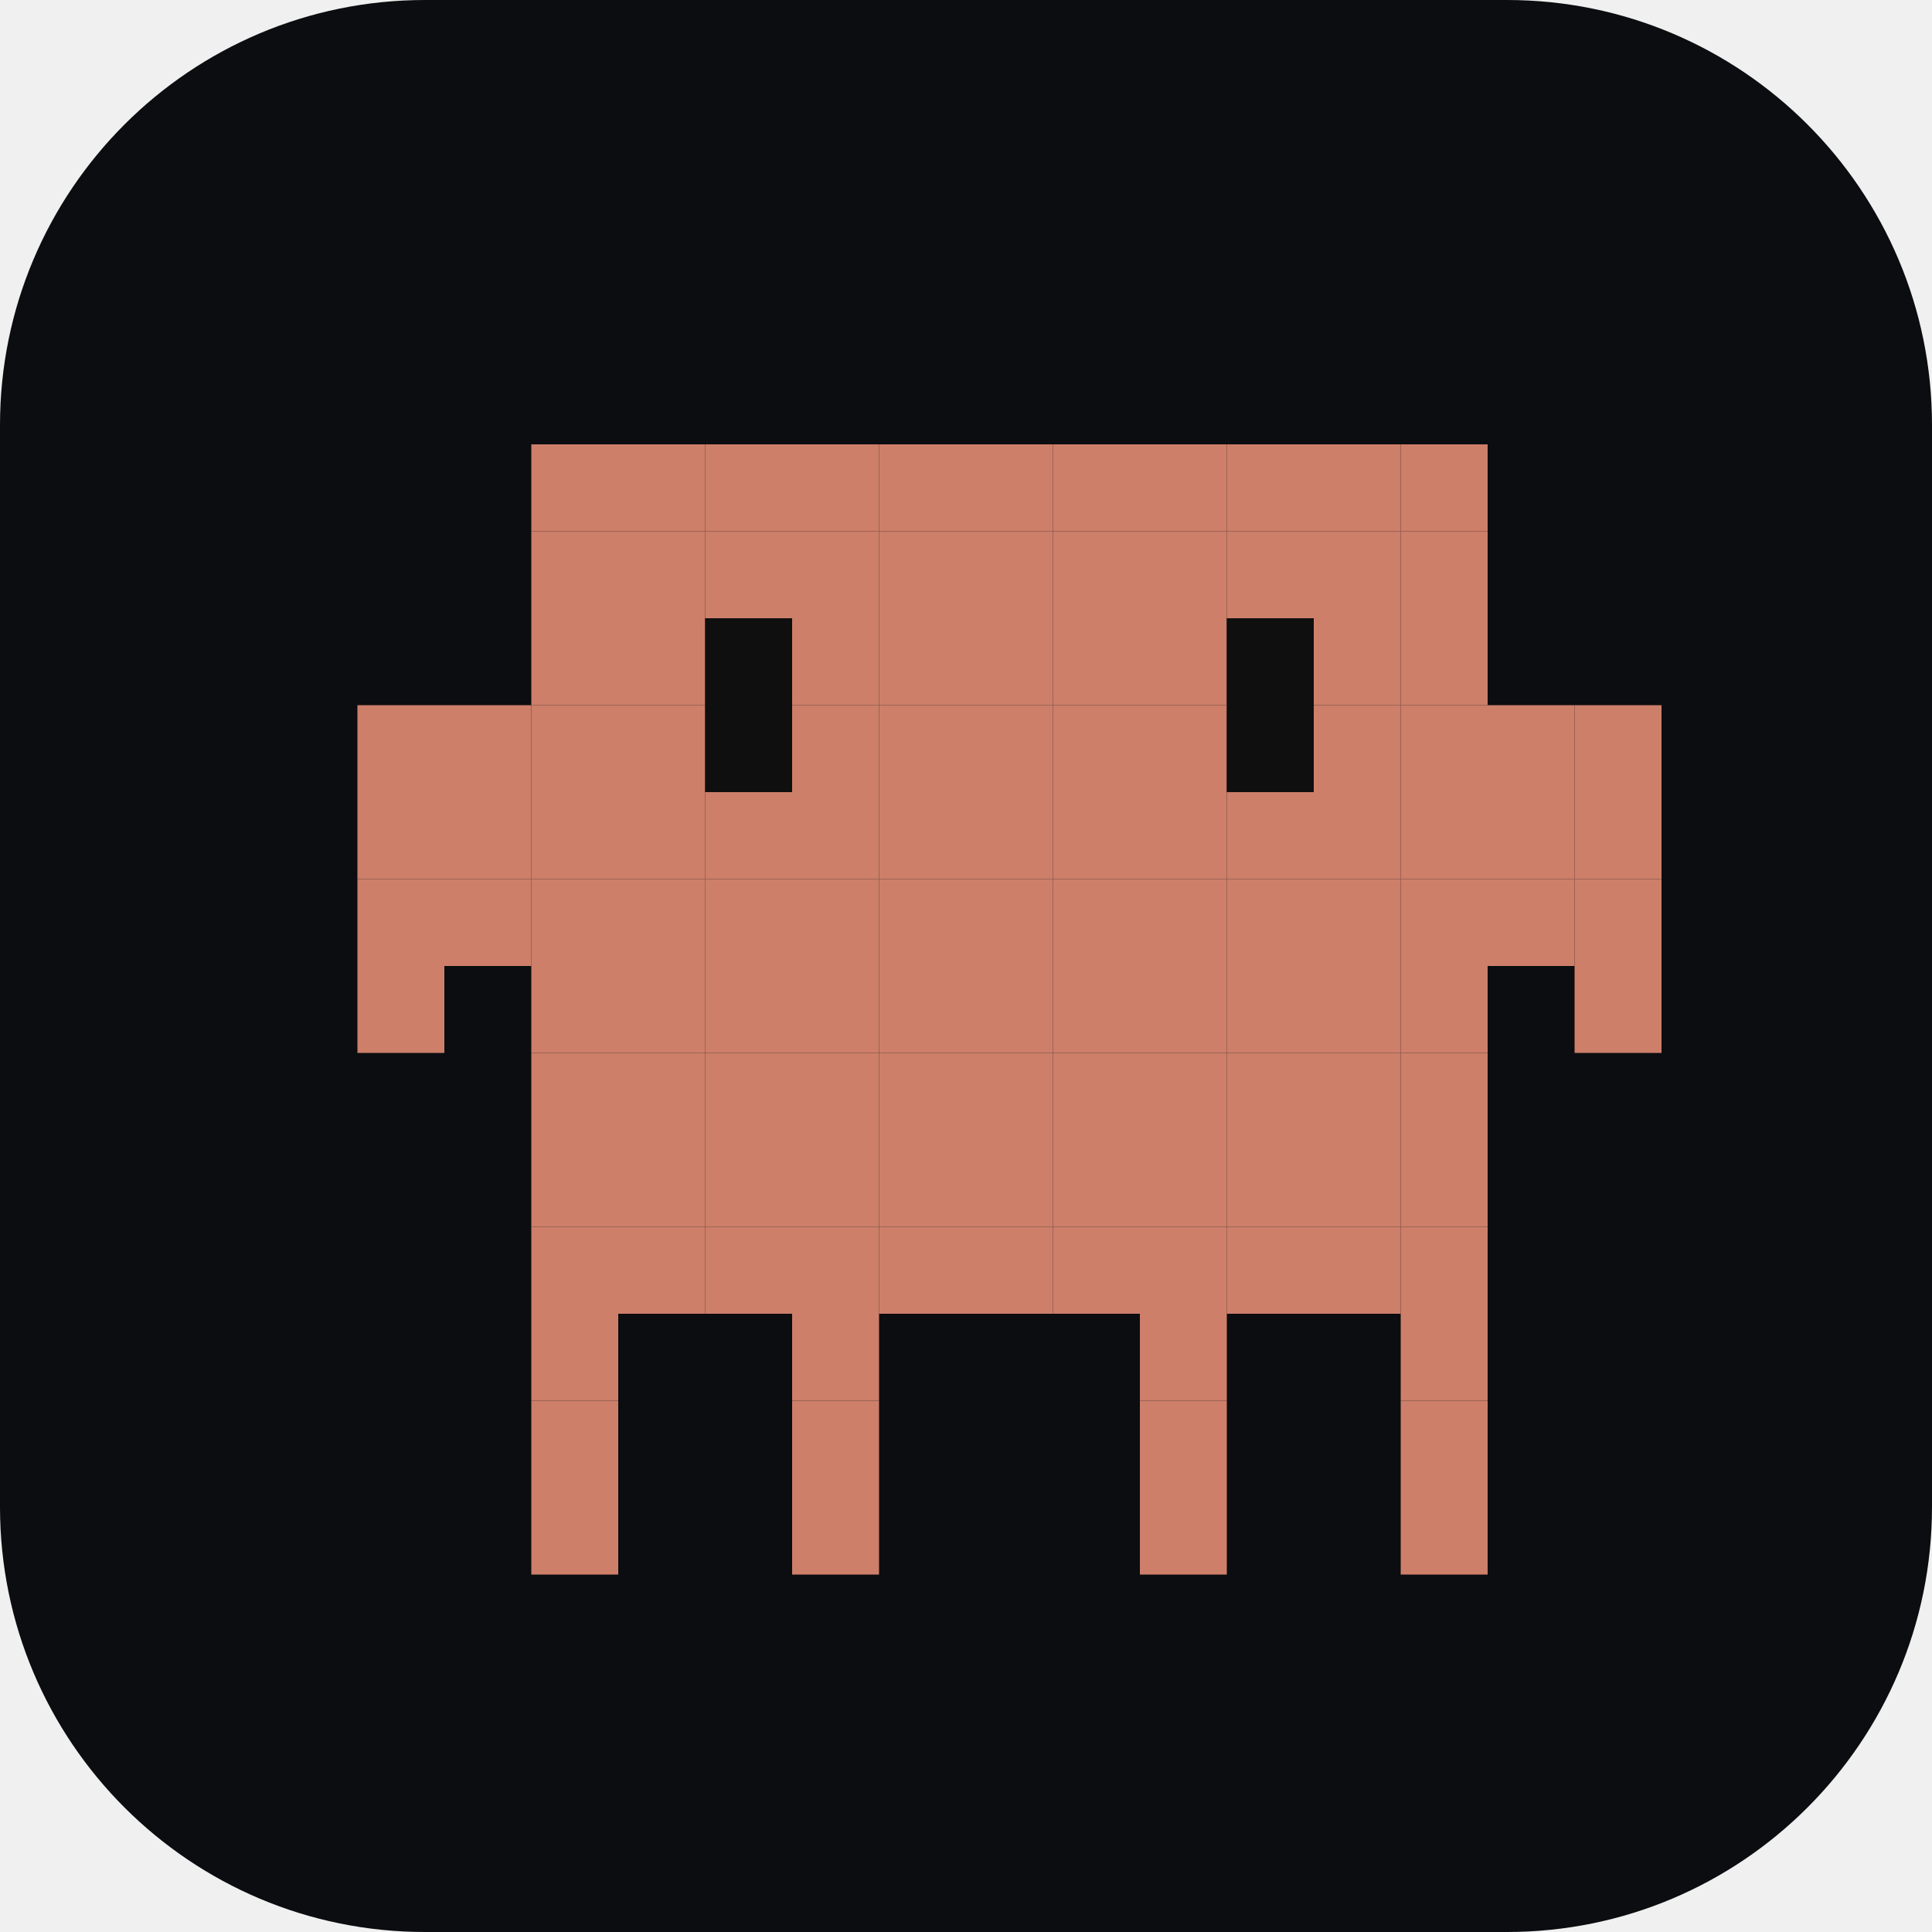
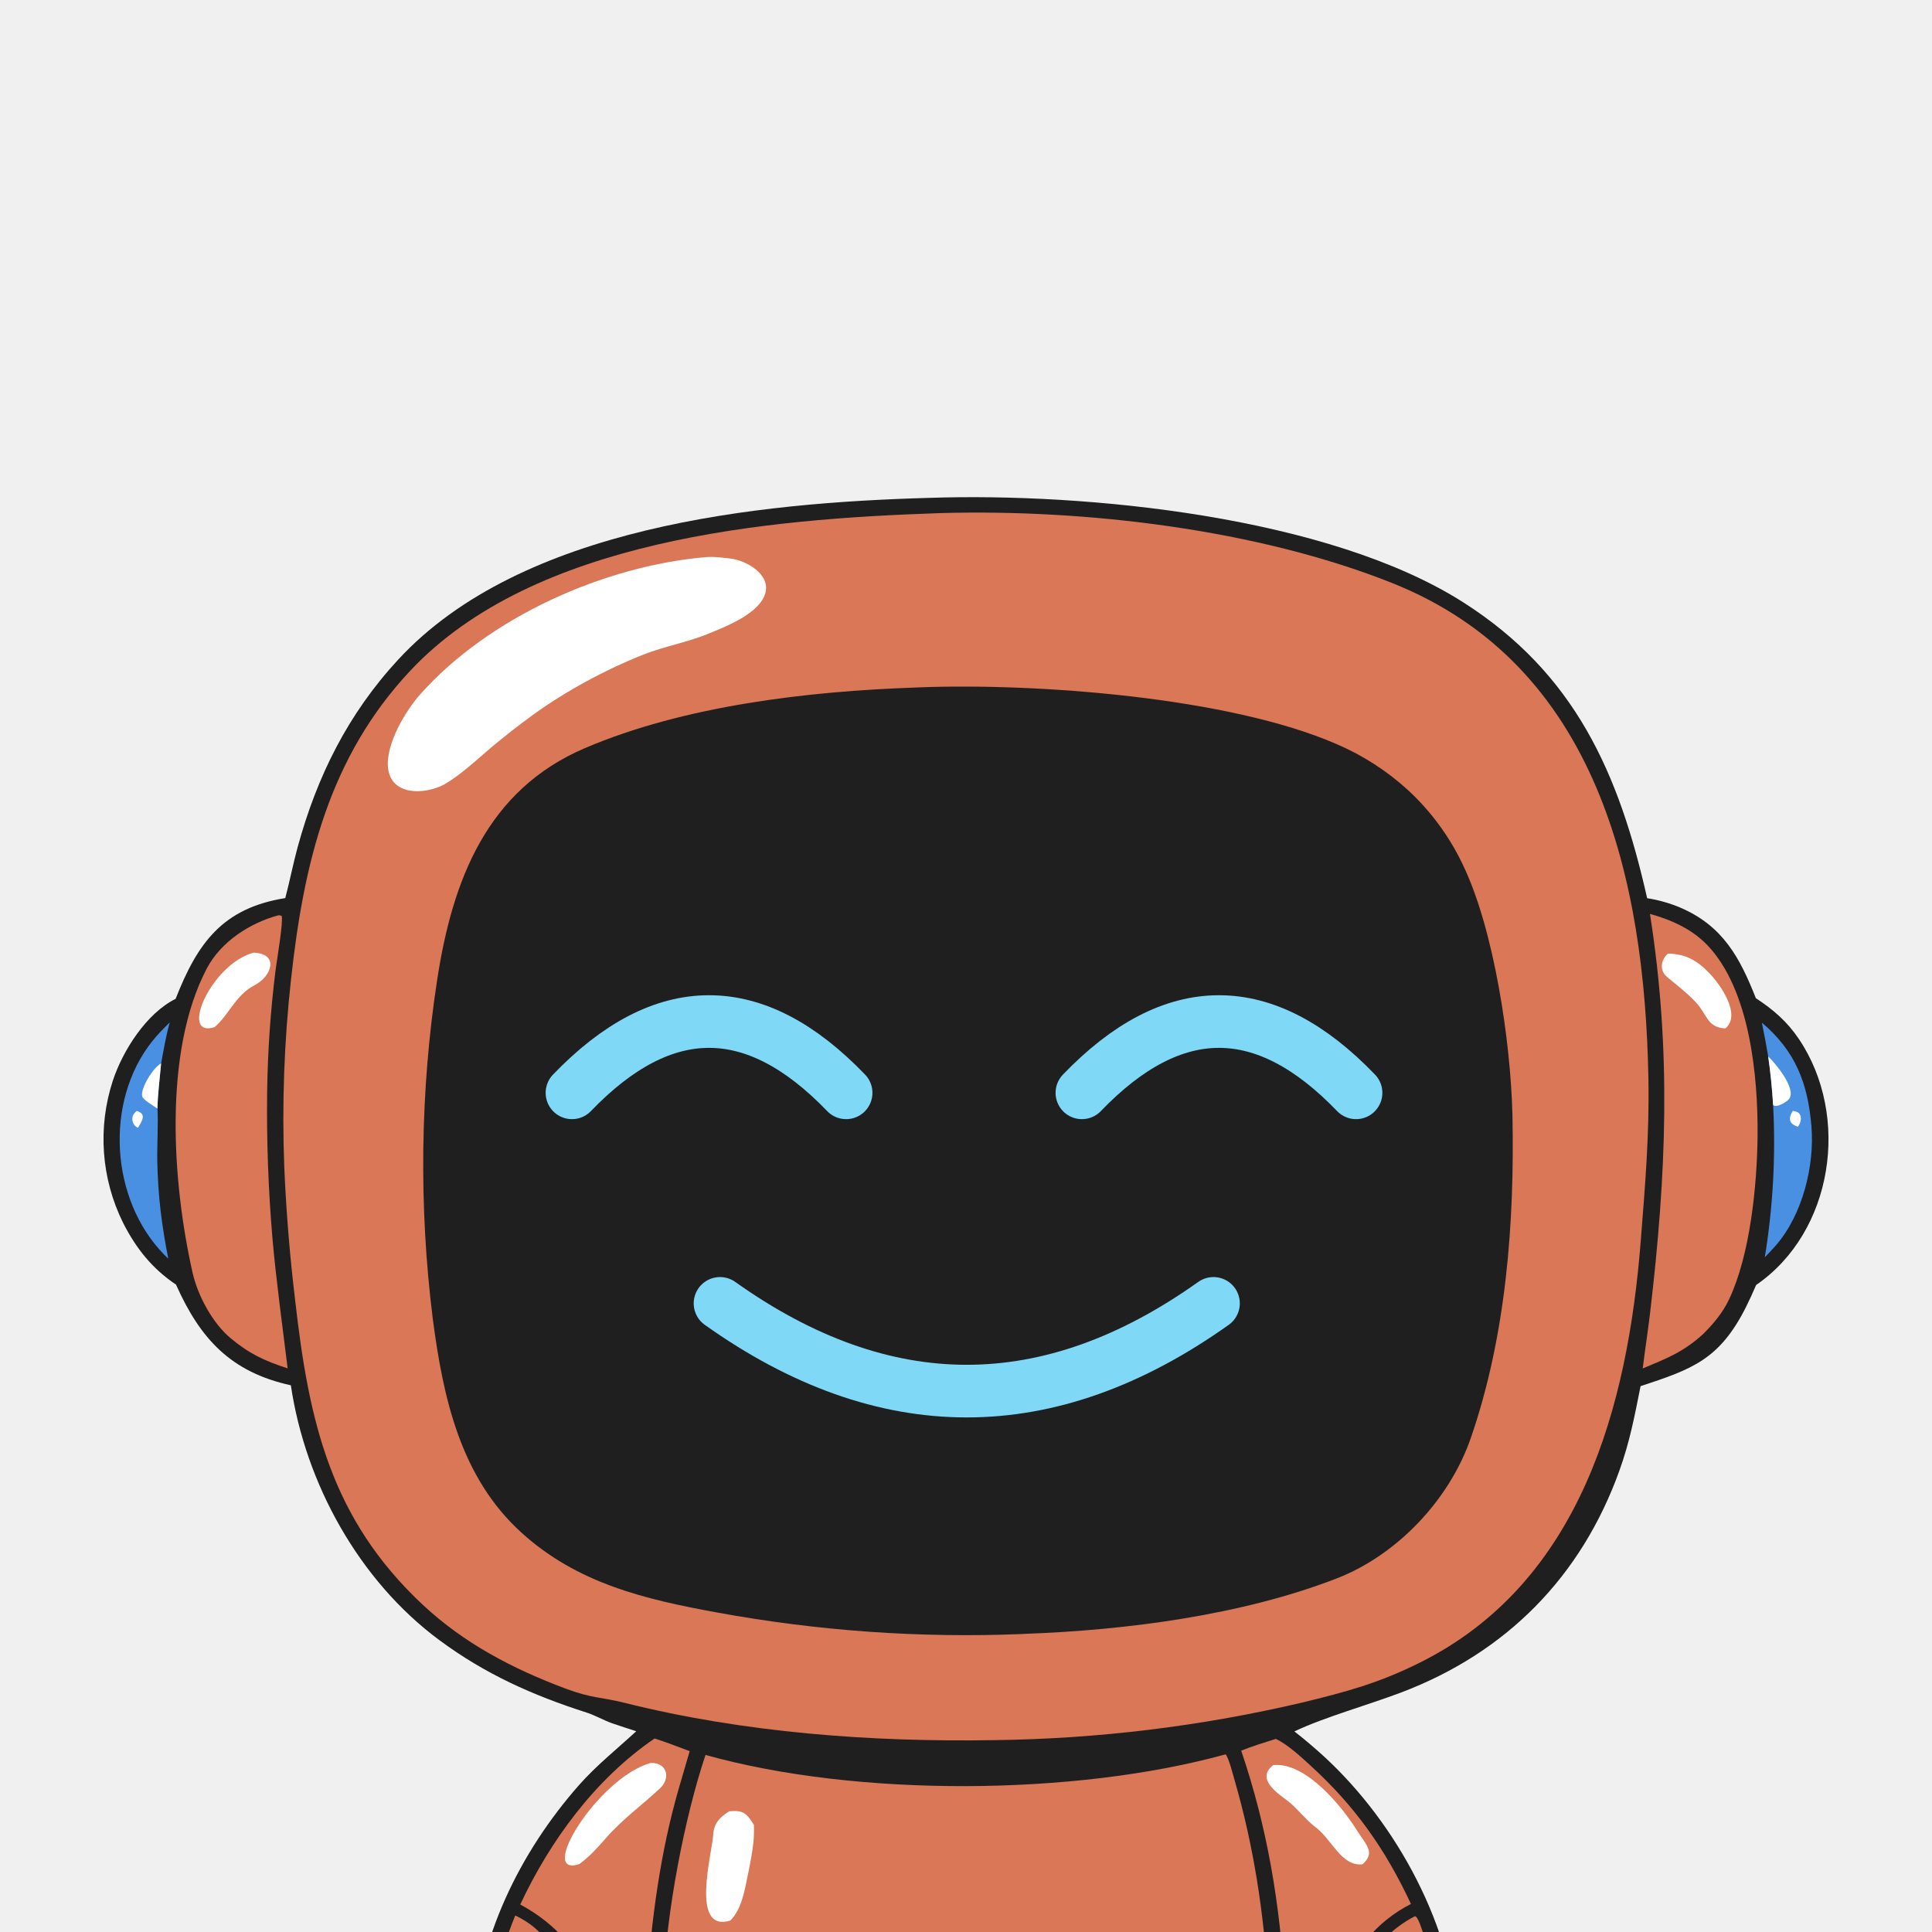
- <svg xmlns="http://www.w3.org/2000/svg" viewBox="0 0 200 200" width="200" height="200">
-   <rect width="200" height="200" rx="44" fill="#0b0d10" />
-   <rect x="55" y="46" width="9" height="9" fill="#CD7F6A" />
-   <rect x="64" y="46" width="9" height="9" fill="#CD7F6A" />
-   <rect x="73" y="46" width="9" height="9" fill="#CD7F6A" />
-   <rect x="82" y="46" width="9" height="9" fill="#CD7F6A" />
-   <rect x="91" y="46" width="9" height="9" fill="#CD7F6A" />
-   <rect x="100" y="46" width="9" height="9" fill="#CD7F6A" />
-   <rect x="109" y="46" width="9" height="9" fill="#CD7F6A" />
-   <rect x="118" y="46" width="9" height="9" fill="#CD7F6A" />
-   <rect x="127" y="46" width="9" height="9" fill="#CD7F6A" />
-   <rect x="136" y="46" width="9" height="9" fill="#CD7F6A" />
-   <rect x="145" y="46" width="9" height="9" fill="#CD7F6A" />
-   <rect x="55" y="55" width="9" height="9" fill="#CD7F6A" />
-   <rect x="64" y="55" width="9" height="9" fill="#CD7F6A" />
-   <rect x="73" y="55" width="9" height="9" fill="#CD7F6A" />
-   <rect x="82" y="55" width="9" height="9" fill="#CD7F6A" />
-   <rect x="91" y="55" width="9" height="9" fill="#CD7F6A" />
-   <rect x="100" y="55" width="9" height="9" fill="#CD7F6A" />
-   <rect x="109" y="55" width="9" height="9" fill="#CD7F6A" />
-   <rect x="118" y="55" width="9" height="9" fill="#CD7F6A" />
-   <rect x="127" y="55" width="9" height="9" fill="#CD7F6A" />
-   <rect x="136" y="55" width="9" height="9" fill="#CD7F6A" />
-   <rect x="145" y="55" width="9" height="9" fill="#CD7F6A" />
-   <rect x="55" y="64" width="9" height="9" fill="#CD7F6A" />
-   <rect x="64" y="64" width="9" height="9" fill="#CD7F6A" />
-   <rect x="73" y="64" width="9" height="9" fill="#0f0f0f" />
-   <rect x="82" y="64" width="9" height="9" fill="#CD7F6A" />
-   <rect x="91" y="64" width="9" height="9" fill="#CD7F6A" />
-   <rect x="100" y="64" width="9" height="9" fill="#CD7F6A" />
-   <rect x="109" y="64" width="9" height="9" fill="#CD7F6A" />
-   <rect x="118" y="64" width="9" height="9" fill="#CD7F6A" />
-   <rect x="127" y="64" width="9" height="9" fill="#0f0f0f" />
-   <rect x="136" y="64" width="9" height="9" fill="#CD7F6A" />
-   <rect x="145" y="64" width="9" height="9" fill="#CD7F6A" />
-   <rect x="37" y="73" width="9" height="9" fill="#CD7F6A" />
-   <rect x="46" y="73" width="9" height="9" fill="#CD7F6A" />
-   <rect x="55" y="73" width="9" height="9" fill="#CD7F6A" />
-   <rect x="64" y="73" width="9" height="9" fill="#CD7F6A" />
-   <rect x="73" y="73" width="9" height="9" fill="#0f0f0f" />
-   <rect x="82" y="73" width="9" height="9" fill="#CD7F6A" />
-   <rect x="91" y="73" width="9" height="9" fill="#CD7F6A" />
-   <rect x="100" y="73" width="9" height="9" fill="#CD7F6A" />
-   <rect x="109" y="73" width="9" height="9" fill="#CD7F6A" />
-   <rect x="118" y="73" width="9" height="9" fill="#CD7F6A" />
-   <rect x="127" y="73" width="9" height="9" fill="#0f0f0f" />
-   <rect x="136" y="73" width="9" height="9" fill="#CD7F6A" />
-   <rect x="145" y="73" width="9" height="9" fill="#CD7F6A" />
-   <rect x="154" y="73" width="9" height="9" fill="#CD7F6A" />
-   <rect x="163" y="73" width="9" height="9" fill="#CD7F6A" />
-   <rect x="37" y="82" width="9" height="9" fill="#CD7F6A" />
-   <rect x="46" y="82" width="9" height="9" fill="#CD7F6A" />
-   <rect x="55" y="82" width="9" height="9" fill="#CD7F6A" />
-   <rect x="64" y="82" width="9" height="9" fill="#CD7F6A" />
-   <rect x="73" y="82" width="9" height="9" fill="#CD7F6A" />
-   <rect x="82" y="82" width="9" height="9" fill="#CD7F6A" />
-   <rect x="91" y="82" width="9" height="9" fill="#CD7F6A" />
-   <rect x="100" y="82" width="9" height="9" fill="#CD7F6A" />
-   <rect x="109" y="82" width="9" height="9" fill="#CD7F6A" />
-   <rect x="118" y="82" width="9" height="9" fill="#CD7F6A" />
-   <rect x="127" y="82" width="9" height="9" fill="#CD7F6A" />
-   <rect x="136" y="82" width="9" height="9" fill="#CD7F6A" />
-   <rect x="145" y="82" width="9" height="9" fill="#CD7F6A" />
-   <rect x="154" y="82" width="9" height="9" fill="#CD7F6A" />
-   <rect x="163" y="82" width="9" height="9" fill="#CD7F6A" />
-   <rect x="37" y="91" width="9" height="9" fill="#CD7F6A" />
-   <rect x="46" y="91" width="9" height="9" fill="#CD7F6A" />
-   <rect x="55" y="91" width="9" height="9" fill="#CD7F6A" />
-   <rect x="64" y="91" width="9" height="9" fill="#CD7F6A" />
-   <rect x="73" y="91" width="9" height="9" fill="#CD7F6A" />
-   <rect x="82" y="91" width="9" height="9" fill="#CD7F6A" />
-   <rect x="91" y="91" width="9" height="9" fill="#CD7F6A" />
-   <rect x="100" y="91" width="9" height="9" fill="#CD7F6A" />
-   <rect x="109" y="91" width="9" height="9" fill="#CD7F6A" />
-   <rect x="118" y="91" width="9" height="9" fill="#CD7F6A" />
-   <rect x="127" y="91" width="9" height="9" fill="#CD7F6A" />
-   <rect x="136" y="91" width="9" height="9" fill="#CD7F6A" />
-   <rect x="145" y="91" width="9" height="9" fill="#CD7F6A" />
-   <rect x="154" y="91" width="9" height="9" fill="#CD7F6A" />
-   <rect x="163" y="91" width="9" height="9" fill="#CD7F6A" />
-   <rect x="37" y="100" width="9" height="9" fill="#CD7F6A" />
-   <rect x="55" y="100" width="9" height="9" fill="#CD7F6A" />
-   <rect x="64" y="100" width="9" height="9" fill="#CD7F6A" />
-   <rect x="73" y="100" width="9" height="9" fill="#CD7F6A" />
-   <rect x="82" y="100" width="9" height="9" fill="#CD7F6A" />
-   <rect x="91" y="100" width="9" height="9" fill="#CD7F6A" />
-   <rect x="100" y="100" width="9" height="9" fill="#CD7F6A" />
-   <rect x="109" y="100" width="9" height="9" fill="#CD7F6A" />
-   <rect x="118" y="100" width="9" height="9" fill="#CD7F6A" />
-   <rect x="127" y="100" width="9" height="9" fill="#CD7F6A" />
-   <rect x="136" y="100" width="9" height="9" fill="#CD7F6A" />
-   <rect x="145" y="100" width="9" height="9" fill="#CD7F6A" />
-   <rect x="163" y="100" width="9" height="9" fill="#CD7F6A" />
-   <rect x="55" y="109" width="9" height="9" fill="#CD7F6A" />
-   <rect x="64" y="109" width="9" height="9" fill="#CD7F6A" />
-   <rect x="73" y="109" width="9" height="9" fill="#CD7F6A" />
-   <rect x="82" y="109" width="9" height="9" fill="#CD7F6A" />
-   <rect x="91" y="109" width="9" height="9" fill="#CD7F6A" />
-   <rect x="100" y="109" width="9" height="9" fill="#CD7F6A" />
-   <rect x="109" y="109" width="9" height="9" fill="#CD7F6A" />
-   <rect x="118" y="109" width="9" height="9" fill="#CD7F6A" />
-   <rect x="127" y="109" width="9" height="9" fill="#CD7F6A" />
-   <rect x="136" y="109" width="9" height="9" fill="#CD7F6A" />
-   <rect x="145" y="109" width="9" height="9" fill="#CD7F6A" />
-   <rect x="55" y="118" width="9" height="9" fill="#CD7F6A" />
-   <rect x="64" y="118" width="9" height="9" fill="#CD7F6A" />
-   <rect x="73" y="118" width="9" height="9" fill="#CD7F6A" />
-   <rect x="82" y="118" width="9" height="9" fill="#CD7F6A" />
-   <rect x="91" y="118" width="9" height="9" fill="#CD7F6A" />
-   <rect x="100" y="118" width="9" height="9" fill="#CD7F6A" />
-   <rect x="109" y="118" width="9" height="9" fill="#CD7F6A" />
-   <rect x="118" y="118" width="9" height="9" fill="#CD7F6A" />
-   <rect x="127" y="118" width="9" height="9" fill="#CD7F6A" />
-   <rect x="136" y="118" width="9" height="9" fill="#CD7F6A" />
-   <rect x="145" y="118" width="9" height="9" fill="#CD7F6A" />
-   <rect x="55" y="127" width="9" height="9" fill="#CD7F6A" />
-   <rect x="64" y="127" width="9" height="9" fill="#CD7F6A" />
-   <rect x="73" y="127" width="9" height="9" fill="#CD7F6A" />
-   <rect x="82" y="127" width="9" height="9" fill="#CD7F6A" />
-   <rect x="91" y="127" width="9" height="9" fill="#CD7F6A" />
-   <rect x="100" y="127" width="9" height="9" fill="#CD7F6A" />
-   <rect x="109" y="127" width="9" height="9" fill="#CD7F6A" />
-   <rect x="118" y="127" width="9" height="9" fill="#CD7F6A" />
-   <rect x="127" y="127" width="9" height="9" fill="#CD7F6A" />
-   <rect x="136" y="127" width="9" height="9" fill="#CD7F6A" />
-   <rect x="145" y="127" width="9" height="9" fill="#CD7F6A" />
-   <rect x="55" y="136" width="9" height="9" fill="#CD7F6A" />
-   <rect x="82" y="136" width="9" height="9" fill="#CD7F6A" />
-   <rect x="118" y="136" width="9" height="9" fill="#CD7F6A" />
-   <rect x="145" y="136" width="9" height="9" fill="#CD7F6A" />
-   <rect x="55" y="145" width="9" height="9" fill="#CD7F6A" />
-   <rect x="82" y="145" width="9" height="9" fill="#CD7F6A" />
-   <rect x="118" y="145" width="9" height="9" fill="#CD7F6A" />
-   <rect x="145" y="145" width="9" height="9" fill="#CD7F6A" />
-   <rect x="55" y="154" width="9" height="9" fill="#CD7F6A" />
-   <rect x="82" y="154" width="9" height="9" fill="#CD7F6A" />
-   <rect x="118" y="154" width="9" height="9" fill="#CD7F6A" />
-   <rect x="145" y="154" width="9" height="9" fill="#CD7F6A" />
+ <svg xmlns="http://www.w3.org/2000/svg" viewBox="143.42 -248.55 1761.79 1761.79" width="200" height="200">
+   <path d="M 990.633 205.461 C 1134.26 200.607 1354.51 222.306 1477.58 300.601 C 1579.66 365.547 1619.8 456.555 1645.45 570.516 C 1656.11 572.18 1666.52 575.17 1676.43 579.416 C 1714.82 596.181 1730.09 625.03 1744.59 661.68 C 1760.55 672.19 1773.16 683.018 1783.91 699.032 C 1830.99 769.133 1815.28 874.859 1744.84 923.233 C 1742.02 929.837 1739.03 936.36 1735.85 942.796 C 1711.54 991.491 1686.33 1000 1639.45 1015.5 C 1634.01 1042.92 1629.58 1066.29 1620.15 1092.51 C 1585.42 1189.13 1517.17 1258.49 1420.99 1294.88 C 1390.94 1306.25 1351.37 1317.26 1323.77 1330.31 C 1333.21 1337.7 1342.36 1345.46 1351.21 1353.56 C 1417.83 1415.11 1468.72 1509.39 1473.52 1601.27 C 1474.65 1622.97 1471.9 1657.12 1455.66 1673.64 C 1449.61 1679.82 1441.21 1683.13 1432.56 1682.74 C 1407.97 1681.86 1385.01 1655.72 1368.72 1639.34 C 1350.54 1621.18 1332.76 1602.61 1315.41 1583.65 C 1317.7 1637.25 1309.57 1705.4 1289.08 1754.81 C 1314.59 1775.3 1322.68 1796.29 1321.37 1828.34 C 1300.41 1841.96 1261.7 1848.9 1237.07 1850.65 C 1205.78 1852.87 1145.5 1847.01 1121.15 1825.47 C 1120.56 1811.24 1122.12 1795.52 1128.87 1782.76 C 1112.63 1762.91 1097.85 1743.22 1091.91 1717.54 C 1081.46 1718.9 1071 1719.64 1060.5 1720.48 C 1030.85 1723.44 986.761 1720.9 957.389 1718.05 C 946.016 1745.5 938.085 1761.33 918.5 1783.91 C 927.663 1799.42 928.214 1810.53 927.933 1828 C 881.265 1855.39 808.964 1856.05 758.354 1840.86 C 747.979 1837.75 735.598 1833.6 727.264 1826.52 L 727.29 1824.32 C 727.758 1792.23 736.42 1776.79 759.106 1754.69 C 736.916 1703.61 732.686 1638.49 731.679 1583.64 C 730.281 1585.21 728.875 1586.77 727.46 1588.32 C 715.969 1600.91 701.988 1615.02 689.622 1627.59 C 669.936 1646.92 645.266 1681.83 614.864 1682.75 C 577.533 1683.88 573.073 1628.13 574.49 1602.09 C 578.992 1519.41 617.143 1440.91 671.34 1379.36 C 687.117 1361.44 706.172 1346.28 723.606 1330.18 C 716.253 1327.7 708.901 1325.49 701.589 1322.9 C 694.121 1320.26 685.661 1315.48 678.376 1313.15 C 629.018 1297.34 585.796 1278.03 543.821 1246.91 C 470.876 1192.83 421.862 1104.08 408.658 1014.7 C 353.726 1002.67 325.931 972.191 303.924 922.89 C 282.142 908.281 267.404 889.74 255.607 866.438 C 235.682 826.156 232.338 779.67 246.292 736.95 C 255.45 709.316 276.935 675.547 303.579 662.283 C 323.462 611.514 346.254 579.577 403.557 570.413 C 407.61 555.182 410.512 539.874 414.759 524.276 C 432.453 459.288 460.803 402.36 506.729 352.739 C 619.024 231.408 834.372 209.856 990.633 205.461 z" fill="#1F1F1F" />
+   <path d="M 997.982 219.445 C 999.039 219.394 1000.1 219.353 1001.16 219.32 C 1133.61 215.629 1290.06 234.213 1412.66 282.998 C 1600.54 357.763 1643.35 553.445 1646.61 735.5 C 1647.52 786.575 1643.61 832.425 1639.6 883.362 C 1627.7 1034.28 1584.86 1194.58 1438.1 1267.64 C 1400.87 1286.22 1371.15 1294.25 1330.65 1304.07 C 1238.65 1325.64 1144.58 1337.11 1050.1 1338.28 C 938.015 1340.16 821.658 1331.51 712.835 1304.23 C 691.13 1298.79 683.36 1300.34 659.181 1291.29 C 611.006 1273.25 566.723 1250.13 529.034 1214.93 C 444.753 1136.22 425.06 1047.19 412.643 937.811 C 407.739 897.274 404.405 856.563 402.647 815.769 C 400.449 758.537 402.519 701.222 408.837 644.298 C 420.372 538.858 443.17 442.326 517.577 363.038 C 630.316 242.901 843.798 224.774 997.982 219.445 z" fill="#D97757" />
+   <path d="M 774.679 445.351 C 779.08 444.896 783.509 444.773 787.929 444.983 C 797.325 445.355 807.497 449.875 806.435 460.597 C 804.448 480.657 777.547 496.026 761.989 505.119 C 717.216 531.284 677.394 563.781 649.495 608.061 C 636.829 627.738 624.444 654.408 606.591 669.093 C 600.488 672.46 593.615 673.886 587.354 669.781 C 582.038 666.294 577.411 653.961 577.034 647.942 C 574.45 606.65 593.035 561.899 617.338 529.205 C 645.817 491.615 679.497 475.48 722.428 460.122 C 741.089 453.447 754.909 448.106 774.679 445.351 z" fill="#FFFFFF" />
+   <path d="M 582.348 691.786 C 593.812 692.858 600.425 704.419 600.927 714.503 C 601.826 732.578 608.262 779.951 582.242 781.145 C 560.969 771.385 558.771 747.429 562.741 726.984 L 563.109 725.011 C 565.897 710.85 569.965 699.799 582.348 691.786 z" fill="#FFFFFF" />
+   <path d="M 787.997 259.417 C 795.407 258.99 801.705 259.933 809.03 260.73 C 823.419 262.296 845.791 274.585 841.447 291.862 C 836.826 310.236 806.9 322.197 790.958 328.676 C 771.797 336.9 749.704 340.651 730.512 348.219 C 696.006 361.827 659.099 381.759 629.225 403.476 C 616.372 412.83 603.839 422.616 591.647 432.816 C 577.854 444.503 563.727 458.008 548.185 466.983 C 530.231 476.249 499.34 477.346 497.173 450.766 C 495.467 429.841 512.846 400.151 526.479 384.781 C 589.051 314.235 694.722 267.154 787.997 259.417 z" fill="#FFFFFF" />
+   <path d="M 1261.03 1351.23 C 1263.8 1353.91 1268.01 1370.5 1269.37 1375.22 C 1286.76 1435.37 1295.62 1494.57 1299.71 1556.89 C 1284.84 1563.97 1269.84 1570.79 1254.74 1577.35 C 1108.01 1639.73 953.96 1643.1 805.616 1583.08 C 785.996 1574.75 767.843 1566.02 748.658 1556.79 C 751.19 1495.86 767.33 1409.7 786.781 1351.77 C 924.731 1390.39 1123.56 1389.19 1261.03 1351.23 z" fill="#D97757" />
+   <path d="M 808.349 1403.17 C 821.17 1401.89 824.25 1404.89 830.913 1415.58 C 831.27 1427.66 830.335 1434.65 828.218 1446.51 C 826.996 1453.37 825.651 1460.21 824.182 1467.02 C 821.64 1479.4 818.541 1493.63 809.422 1502.78 C 772.457 1514.24 792.805 1441.46 793.819 1424.48 C 794.455 1413.83 799.979 1408.49 808.349 1403.17 z" fill="#FFFFFF" />
+   <path d="M 796.125 1530.6 C 805.262 1529.07 813.915 1535.21 815.496 1544.34 C 817.077 1553.47 810.992 1562.16 801.875 1563.8 C 792.677 1565.45 783.891 1559.3 782.296 1550.09 C 780.701 1540.88 786.906 1532.13 796.125 1530.6 z" fill="#FFFFFF" />
+   <path d="M 747.147 1571.73 C 927.902 1662.64 1119.4 1663.24 1300.66 1572.23 C 1301.51 1590.25 1301.15 1611.91 1300.81 1630.12 C 1300.74 1633.66 1300.08 1634.28 1298.03 1635.9 C 1223.22 1677.7 1128.28 1703.78 1042.92 1707.7 C 942.666 1712.31 836.032 1682.53 748.12 1635.5 C 746.66 1613.33 746.791 1594 747.147 1571.73 z" fill="#D97757" />
+   <path d="M 1648.02 584.842 C 1667.2 590.097 1686.26 598.616 1700.32 613.29 C 1739.04 653.711 1746.66 732.648 1746.15 787.167 C 1745.72 832.172 1739.45 895.562 1720.17 936.33 C 1714.38 948.587 1705.67 958.911 1696.22 968.244 C 1678.37 984.415 1663.08 990.29 1641.42 999.343 C 1643.5 982.25 1646.2 965.172 1648.23 947.88 C 1662.92 822.666 1667.76 710.194 1648.02 584.842 z" fill="#D97757" />
+   <path d="M 1664.38 621.033 C 1680.75 621.298 1691.43 627.534 1702.65 639.351 C 1712.22 649.436 1731.69 676.864 1716.76 689.279 C 1699.66 688.4 1700.6 676.471 1688.99 664.507 C 1680.21 655.465 1673 650.223 1663.64 642.349 C 1656.69 636.507 1657.61 627.158 1664.38 621.033 z" fill="#FFFFFF" />
+   <path d="M 397.505 586.056 C 398.351 586.023 399.37 586.388 400.266 586.616 C 401.971 591.686 395.802 627.559 394.771 635.682 C 390.1 672.888 387.512 710.326 387.017 747.821 C 386.485 792.018 388.095 836.216 391.841 880.258 C 395.239 919.139 400.955 960.33 405.735 999.268 C 384.519 992.341 370.984 986.124 353.764 971.808 C 337.52 958.26 323.884 933.486 319.029 912.008 C 300.601 830.489 292.044 711.043 331.868 634.826 C 344.851 609.978 371.716 592.896 397.505 586.056 z" fill="#D97757" />
+   <path d="M 374.747 620.153 C 398.492 621.198 390.978 641.925 375.794 649.731 C 358.313 658.718 352.582 676.413 339.146 688.064 C 306.323 698.689 335.775 630.531 374.747 620.153 z" fill="#FFFFFF" />
+   <path d="M 740.342 1336.78 C 748.935 1339.32 763.482 1345.11 772.352 1348.32 C 769.134 1359.47 765.811 1370.58 762.582 1381.73 C 745.315 1441.32 737.775 1500.91 733.033 1562.55 C 720.243 1575.27 707.289 1589.02 694.683 1602.04 C 691.582 1589.6 690.22 1580.62 686.245 1567.78 C 672.883 1531.99 651.514 1506.4 617.839 1488.17 C 645.147 1429.69 686.599 1373.41 740.342 1336.78 z" fill="#D97757" />
+   <path d="M 736.812 1359.05 C 752.135 1358.85 754.917 1373.11 745.502 1381.99 C 729.199 1397.36 710.944 1410.37 696.026 1427.56 C 688.611 1436.1 680.857 1444.63 671.722 1451.29 C 632.58 1464.22 688.51 1372.69 736.812 1359.05 z" fill="#FFFFFF" />
+   <path d="M 1306.81 1337.15 C 1317.73 1342.25 1329.76 1353.51 1338.66 1361.63 C 1379.4 1398.84 1406.86 1437.98 1430.07 1487.66 C 1397.63 1504.21 1377.2 1531.23 1363.96 1564.46 C 1358.58 1577.98 1356.92 1589.16 1355.4 1603.48 C 1341.91 1590.31 1328.18 1575.84 1314.93 1562.32 C 1310.8 1488.58 1299.1 1417.82 1275.26 1347.88 C 1285.61 1343.72 1296.18 1340.53 1306.81 1337.15 z" fill="#D97757" />
+   <path d="M 1304.33 1361.06 C 1334.1 1357.94 1367.29 1398.73 1381.55 1421.66 C 1388.98 1433.61 1398.07 1440.79 1385.84 1451.52 C 1366.54 1453.61 1357.85 1428.57 1343.2 1417.8 C 1335.01 1411.78 1326.22 1400.28 1318 1393.95 C 1309.15 1387.14 1289.43 1374.52 1303.04 1362.25 L 1304.33 1361.06 z" fill="#FFFFFF" />
+   <path d="M 1216.71 1747.43 C 1217.69 1747.35 1218.68 1747.3 1219.66 1747.25 C 1262.8 1745.41 1306.29 1773.1 1307.74 1819.14 C 1284.68 1831.39 1252.97 1834.96 1227.25 1836.62 C 1200.96 1838.05 1157.98 1832.16 1135.36 1818.19 C 1137.61 1772.45 1175.19 1751.44 1216.71 1747.43 z" fill="#D97757" />
+   <path d="M 811.154 1748.35 C 859.599 1742.89 910.182 1765.99 914.039 1819.41 C 889.542 1830.06 873.521 1833.41 847.249 1835.9 C 816.292 1837.72 778.234 1834.67 748.79 1822.53 C 746.647 1821.65 742.077 1818.44 741.888 1815.99 C 740.999 1804.42 749.844 1786.74 756.632 1778.03 C 771.067 1759.49 788.654 1751.45 811.154 1748.35 z" fill="#D97757" />
+   <path d="M 817.672 1754.33 C 833.294 1752.49 858.642 1756.7 866.785 1770.53 C 874.41 1784.69 860.577 1788.36 849.632 1786.83 C 828.832 1783.94 817.461 1786.81 799.141 1796 C 793.036 1799.63 778.935 1811.67 773.728 1812.68 C 750.938 1817.11 764.667 1785.84 770.647 1778.65 C 783.717 1762.94 798.319 1756.73 817.672 1754.33 z" fill="#FFFFFF" />
+   <path d="M 613.268 1498.18 C 618.833 1500.74 625.839 1505.01 630.462 1508.98 C 667.13 1540.52 677.352 1568.28 682.856 1613.51 C 671.889 1625.65 655.635 1644.5 643.632 1654.96 C 630.703 1667.06 603.908 1677.98 595.845 1654.66 C 579.433 1607.19 594.731 1543.39 613.268 1498.18 z" fill="#D97757" />
+   <path d="M 1433.57 1498.91 L 1434.44 1499.12 C 1437.06 1500.89 1440.27 1511.68 1441.43 1514.97 C 1453.63 1550.52 1463.25 1590.19 1458.6 1627.98 C 1454.06 1664.83 1441.72 1680.58 1407.65 1656.85 C 1396.4 1648.61 1377.85 1627.11 1366.87 1615.98 C 1366.24 1569.64 1391.73 1520.52 1433.57 1498.91 z" fill="#D97757" />
+   <path d="M 1297.73 1652.04 L 1298.37 1652.72 C 1300.74 1667.93 1283.77 1730.9 1277.04 1746.86 C 1226.38 1721.8 1176.22 1731.57 1136.53 1771.23 L 1130.24 1762.75 C 1120.55 1749.9 1110.25 1730.44 1104.87 1715.38 C 1172.27 1705.31 1237.48 1683.89 1297.73 1652.04 z" fill="#D97757" />
+   <path d="M 749.672 1652.58 C 815.84 1684.74 869.826 1703.98 943.444 1716.57 C 935.465 1733.37 929.491 1744.63 919.552 1760.32 L 910.982 1771.84 C 886.521 1744.43 857.008 1731.97 820.034 1732.86 C 801.392 1733.31 787.962 1738.7 771.291 1746.28 C 759.078 1721.25 752.773 1680.58 749.672 1652.58 z" fill="#D97757" />
+   <path d="M 1750.06 683.989 C 1780.35 709.705 1791.84 738.5 1795.22 777.972 C 1798.34 814.36 1787.19 859.029 1762.94 886.997 C 1759.63 890.744 1756.23 894.405 1752.73 897.975 C 1760.24 852.108 1762.79 805.565 1760.32 759.153 C 1759.42 744.324 1757.93 729.538 1755.83 714.831 C 1754.12 704.512 1752.19 694.23 1750.06 683.989 z" fill="#4A90E2" />
+   <path d="M 1755.83 714.831 C 1761.65 720.155 1782.27 744.503 1774.76 753.761 C 1772.83 756.138 1763.75 761.966 1760.32 759.153 C 1759.42 744.324 1757.93 729.538 1755.83 714.831 z" fill="#FFFFFF" />
+   <path d="M 1778.29 764.458 C 1779 764.62 1779.72 764.767 1780.44 764.9 C 1787.48 766.183 1786.29 774.623 1783 778.914 C 1774.91 776.337 1773.79 771.653 1778.29 764.458 z" fill="#FFFFFF" />
+   <path d="M 296.864 899.25 C 295.627 898.058 294.405 896.849 293.2 895.624 C 243.978 845.475 238.346 755.917 282.341 700.838 C 287.301 694.628 292.582 689.335 298.24 683.764 C 294.883 695.347 292.534 709.232 290.345 721.253 C 289.128 734.7 287.296 748.892 286.989 762.382 C 287.876 774.733 286.539 797.177 286.853 810.881 C 287.591 842.97 290.796 867.912 296.864 899.25 z" fill="#4A90E2" />
+   <path d="M 286.989 762.382 C 283.726 759.985 274.242 754.635 273.209 751.461 C 270.837 744.171 284.136 723.645 290.345 721.253 C 289.128 734.7 287.296 748.892 286.989 762.382 z" fill="#FFFFFF" />
+   <path d="M 268.039 764.501 C 277.402 767.169 272.968 773.546 269.283 779.805 C 264.517 778.295 261.731 770.425 266.714 765.784 L 268.039 764.501 z" fill="#FFFFFF" />
+   <path d="M 977.593 378.447 C 978.415 378.394 979.238 378.35 980.061 378.313 C 1087.89 374.045 1263.92 387.123 1362.26 429.991 C 1386.2 440.251 1408.25 454.462 1427.48 472.031 C 1448.08 491.104 1464.89 513.901 1477.02 539.221 C 1506.02 598.792 1520.94 701.583 1522.6 767.696 C 1524.64 866.036 1516.94 969.441 1484.6 1062.89 C 1465.2 1118.97 1417.66 1169.35 1362.44 1190.78 C 1275.65 1224.46 1170.19 1238.04 1077.75 1241.36 C 1076.86 1241.43 1075.97 1241.49 1075.07 1241.53 C 981.962 1245.29 888.724 1238.68 797.075 1221.83 C 731.299 1209.85 669.851 1195.35 618.747 1148.89 C 563.355 1098.54 547.512 1026.16 538.117 954.349 C 525.222 851.982 526.526 745.667 542.204 644.153 C 556.049 554.51 587.164 471.974 676.721 433.7 C 767.393 394.949 880.261 381.797 977.593 378.447 z" fill="#1F1F1F" />
+   <g fill="none" stroke="#7FD8F5" stroke-width="48" stroke-linecap="round" stroke-linejoin="round">
+     <path d="M 665 748 Q 790 618 915 748" />
+     <path d="M 1130 748 Q 1255 618 1380 748" />
+     <path d="M 800 940 Q 1025 1100 1250 940" />
+   </g>
</svg>
